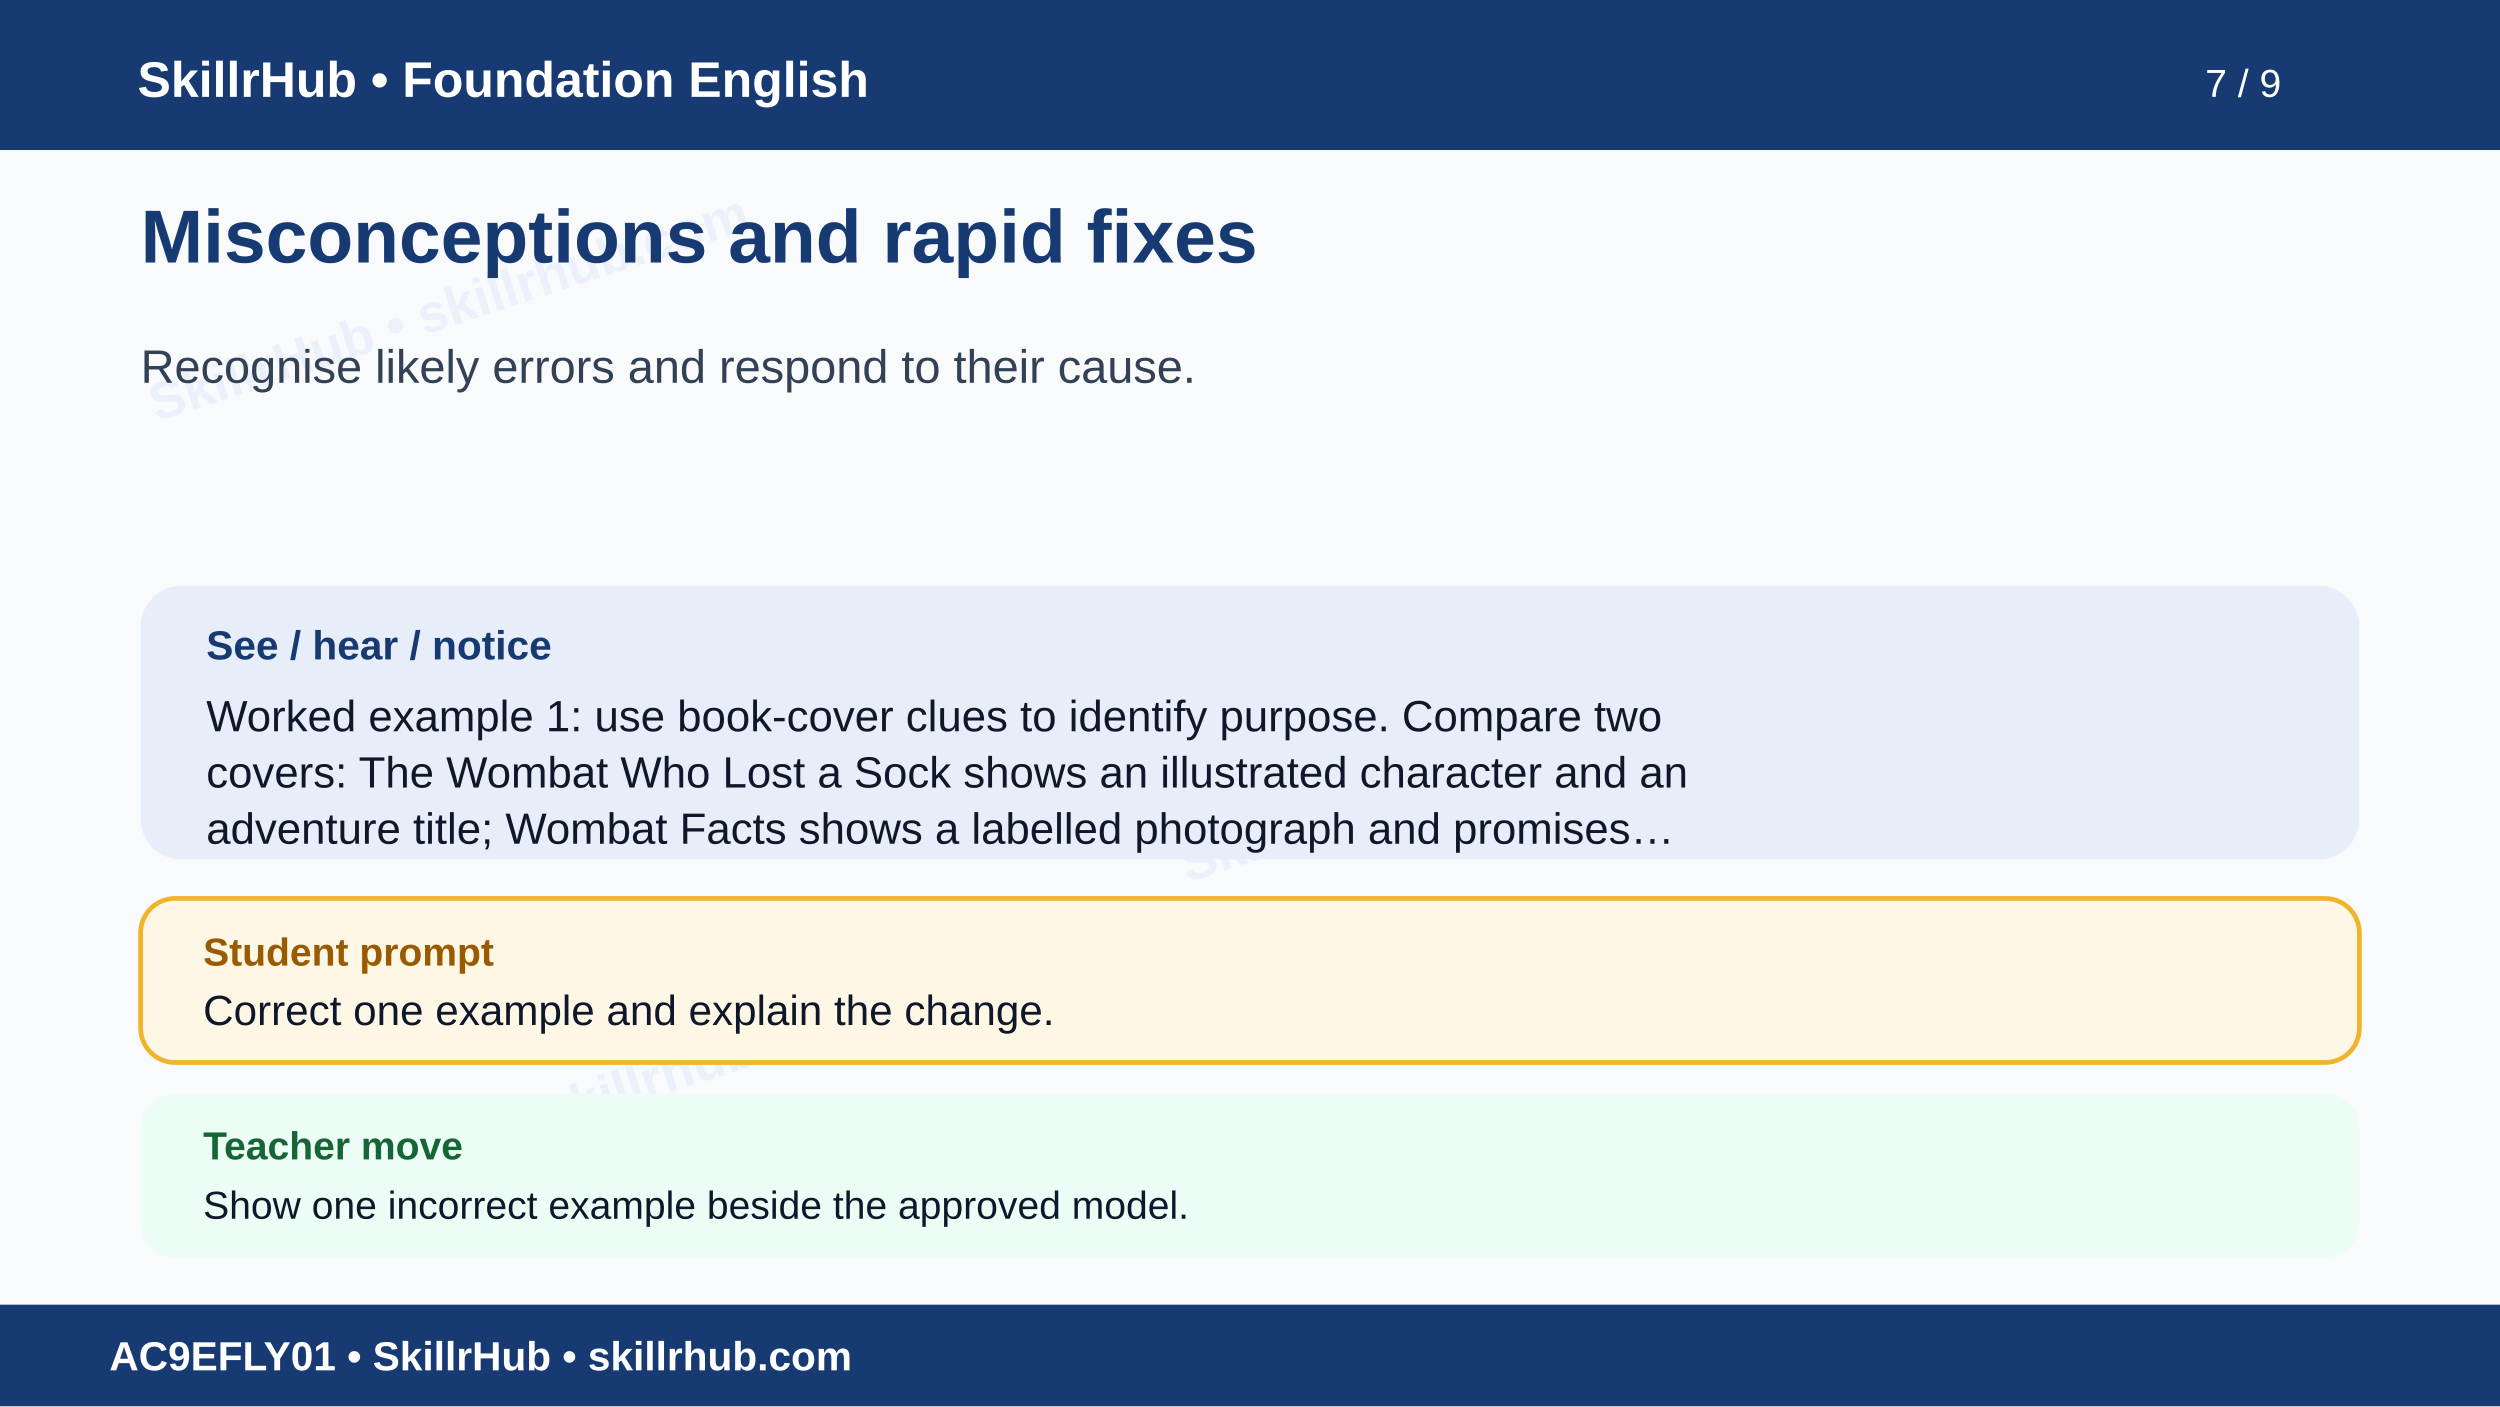
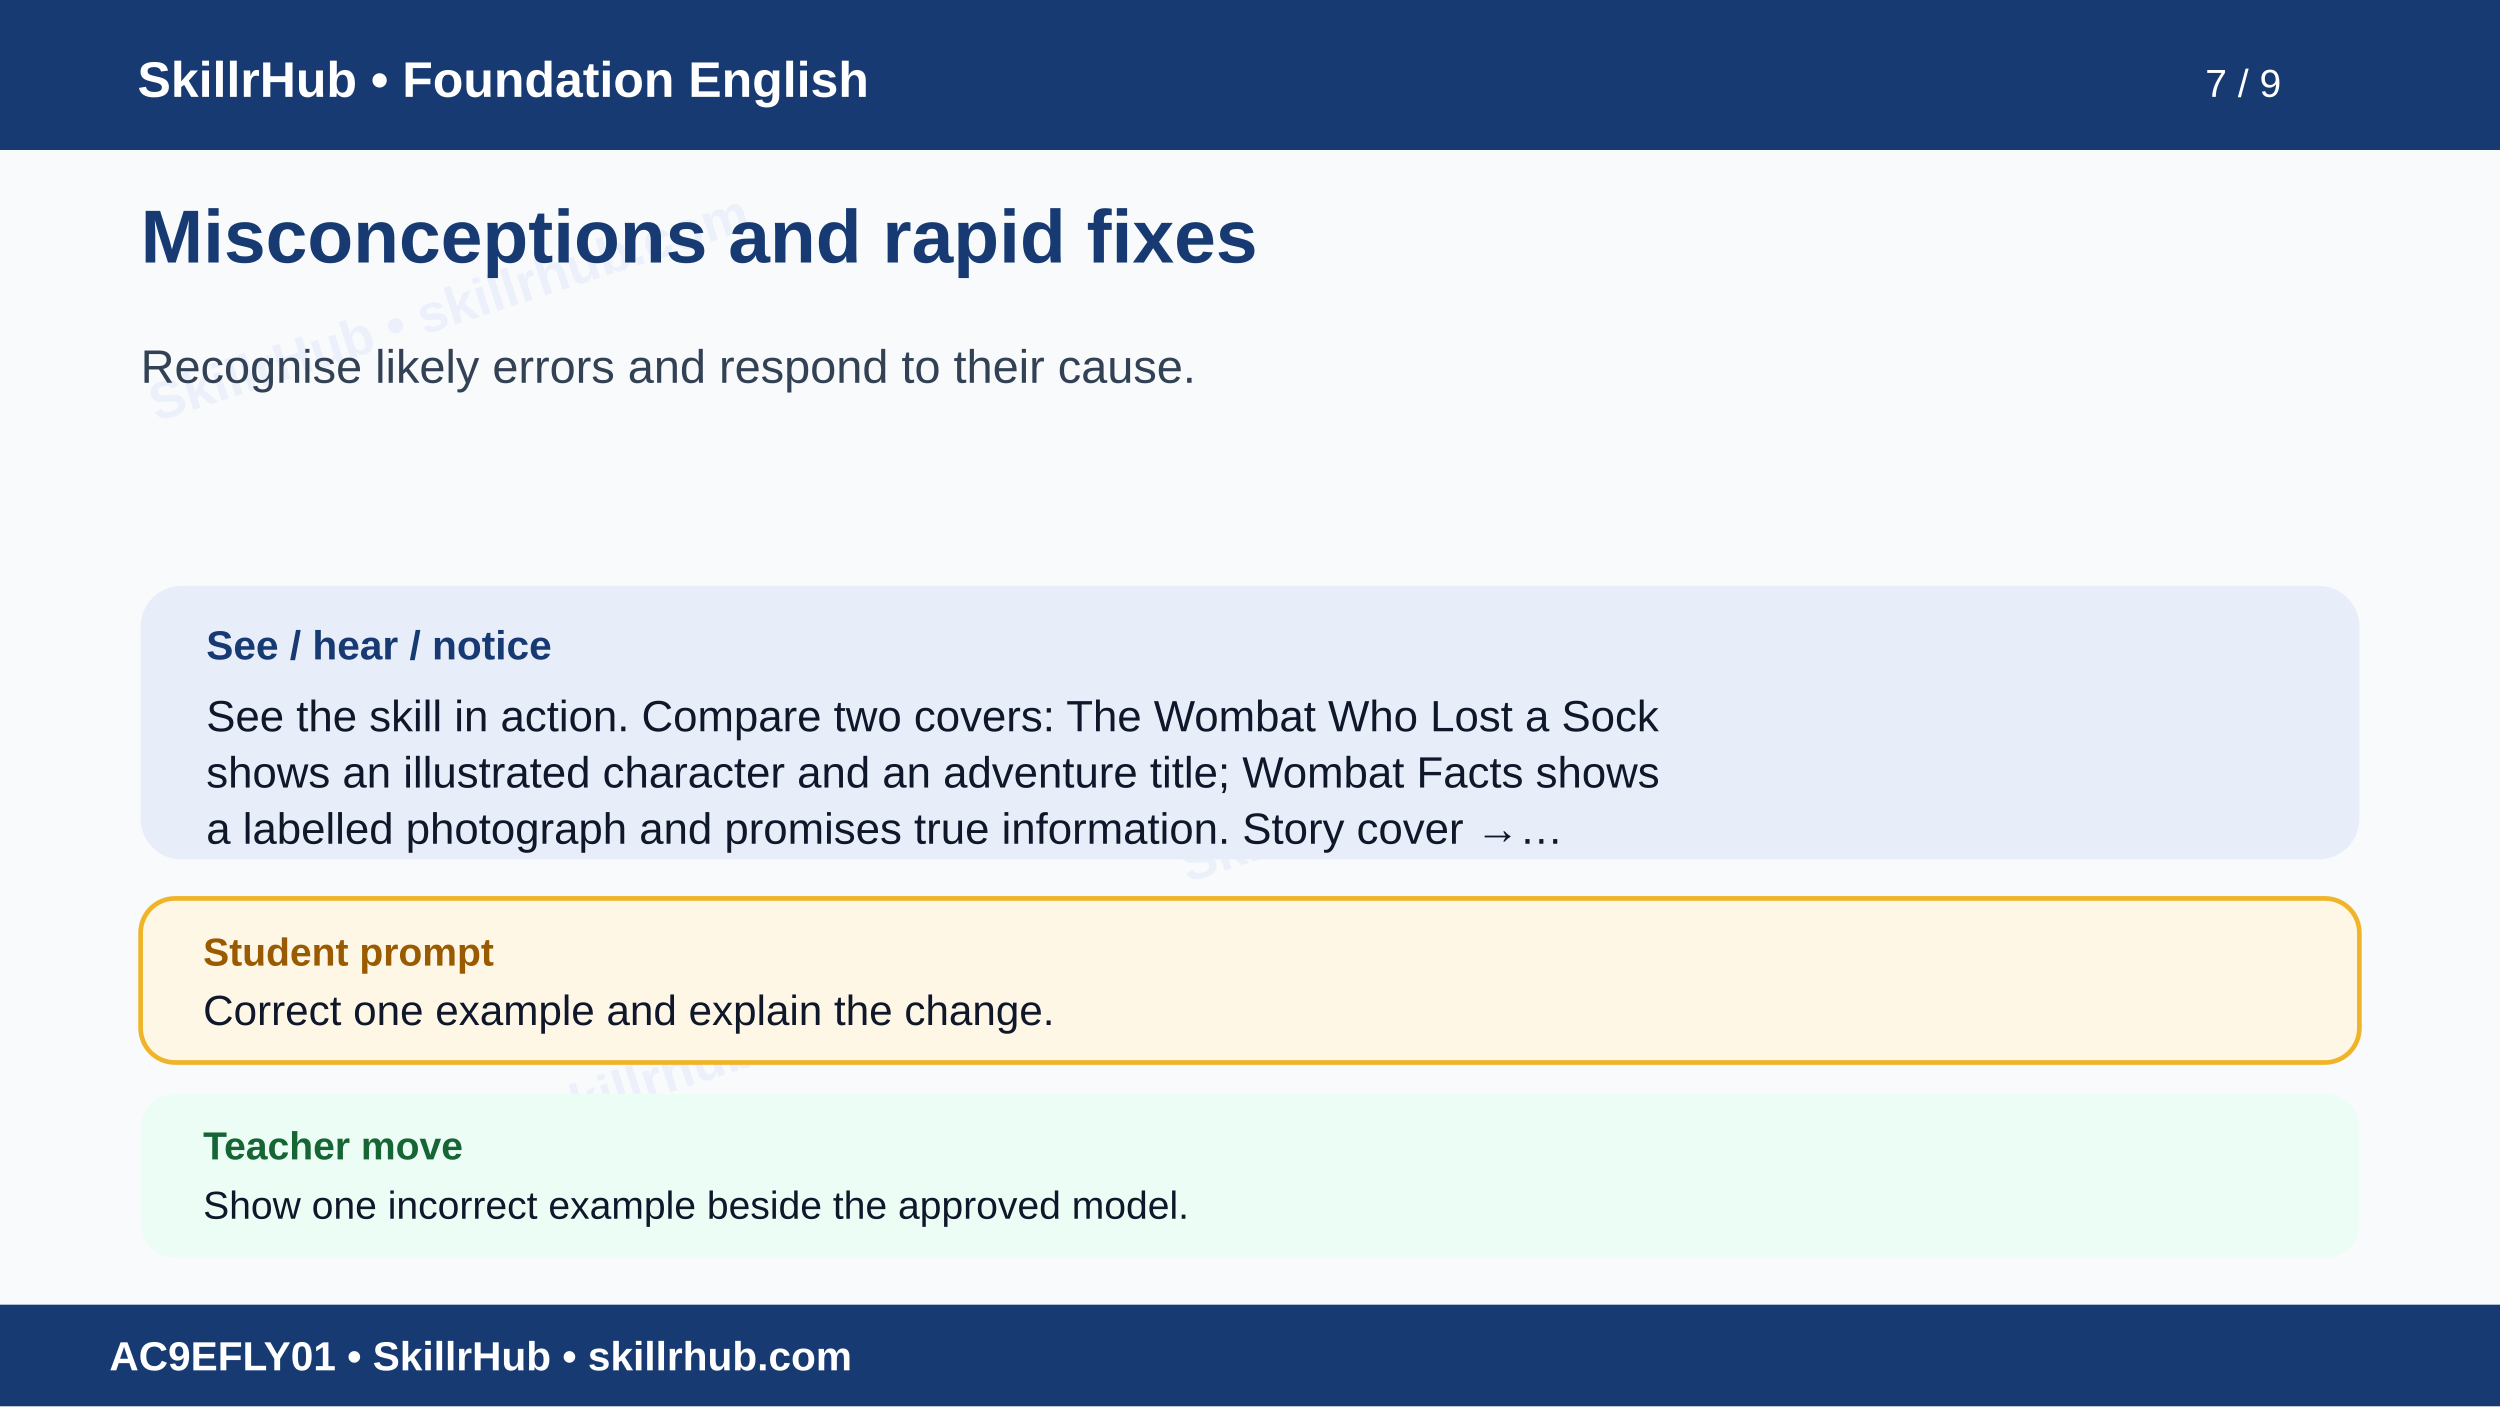
<svg xmlns="http://www.w3.org/2000/svg" width="1600" height="900" viewBox="0 0 1600 900" role="img" aria-labelledby="t d">
  <rect width="1600" height="900" fill="#f8fafc" />
  <g opacity=".055" fill="#1d4ed8" font-family="Arial" font-size="34" font-weight="700">
    <text x="100" y="270" transform="rotate(-18 100 270)">SkillrHub • skillrhub.com</text>
    <text x="760" y="565" transform="rotate(-18 760 565)">SkillrHub • skillrhub.com</text>
    <text x="180" y="780" transform="rotate(-18 180 780)">SkillrHub • skillrhub.com</text>
  </g>
  <rect width="1600" height="96" fill="#173a72" />
  <text x="88" y="62" fill="#fff" font-family="Arial" font-size="32" font-weight="700">SkillrHub • Foundation English</text>
  <text x="1460" y="62" text-anchor="end" fill="#fff" font-family="Arial" font-size="25">7 / 9</text>
  <text x="90" y="168" fill="#173a72" font-family="Arial,Helvetica,sans-serif" font-size="48" font-weight="700">Misconceptions and rapid fixes</text>
  <text x="90" y="245" fill="#334155" font-family="Arial,Helvetica,sans-serif" font-size="30" font-weight="400">Recognise likely errors and respond to their cause.</text>
  <rect x="90" y="375" width="1420" height="175" rx="26" fill="#e8eef9" />
  <text x="132" y="422" fill="#173a72" font-family="Arial" font-size="26" font-weight="700">See / hear / notice</text>
-   <text x="132" y="468" fill="#0f172a" font-family="Arial,Helvetica,sans-serif" font-size="28" font-weight="400">Worked example 1: use book-cover clues to identify purpose. Compare two</text>
-   <text x="132" y="504" fill="#0f172a" font-family="Arial,Helvetica,sans-serif" font-size="28" font-weight="400">covers: The Wombat Who Lost a Sock shows an illustrated character and an</text>
-   <text x="132" y="540" fill="#0f172a" font-family="Arial,Helvetica,sans-serif" font-size="28" font-weight="400">adventure title; Wombat Facts shows a labelled photograph and promises…</text>
+   <text x="132" y="468" fill="#0f172a" font-family="Arial,Helvetica,sans-serif" font-size="28" font-weight="400">See the skill in action. Compare two covers: The Wombat Who Lost a Sock</text>
+   <text x="132" y="504" fill="#0f172a" font-family="Arial,Helvetica,sans-serif" font-size="28" font-weight="400">shows an illustrated character and an adventure title; Wombat Facts shows</text>
+   <text x="132" y="540" fill="#0f172a" font-family="Arial,Helvetica,sans-serif" font-size="28" font-weight="400">a labelled photograph and promises true information. Story cover →…</text>
  <rect x="90" y="575" width="1420" height="105" rx="22" fill="#fff7e6" stroke="#f0b429" stroke-width="3" />
  <text x="130" y="618" fill="#9a5b00" font-family="Arial" font-size="25" font-weight="700">Student prompt</text>
  <text x="130" y="656" fill="#0f172a" font-family="Arial,Helvetica,sans-serif" font-size="27" font-weight="400">Correct one example and explain the change.</text>
  <rect x="90" y="700" width="1420" height="105" rx="22" fill="#ecfdf5" />
  <text x="130" y="742" fill="#166534" font-family="Arial" font-size="25" font-weight="700">Teacher move</text>
  <text x="130" y="780" fill="#0f172a" font-family="Arial,Helvetica,sans-serif" font-size="25" font-weight="400">Show one incorrect example beside the approved model.</text>
  <rect y="835" width="1600" height="65" fill="#173a72" />
  <text x="70" y="877" fill="#fff" font-family="Arial" font-size="26" font-weight="700">AC9EFLY01 • SkillrHub • skillrhub.com</text>
</svg>
